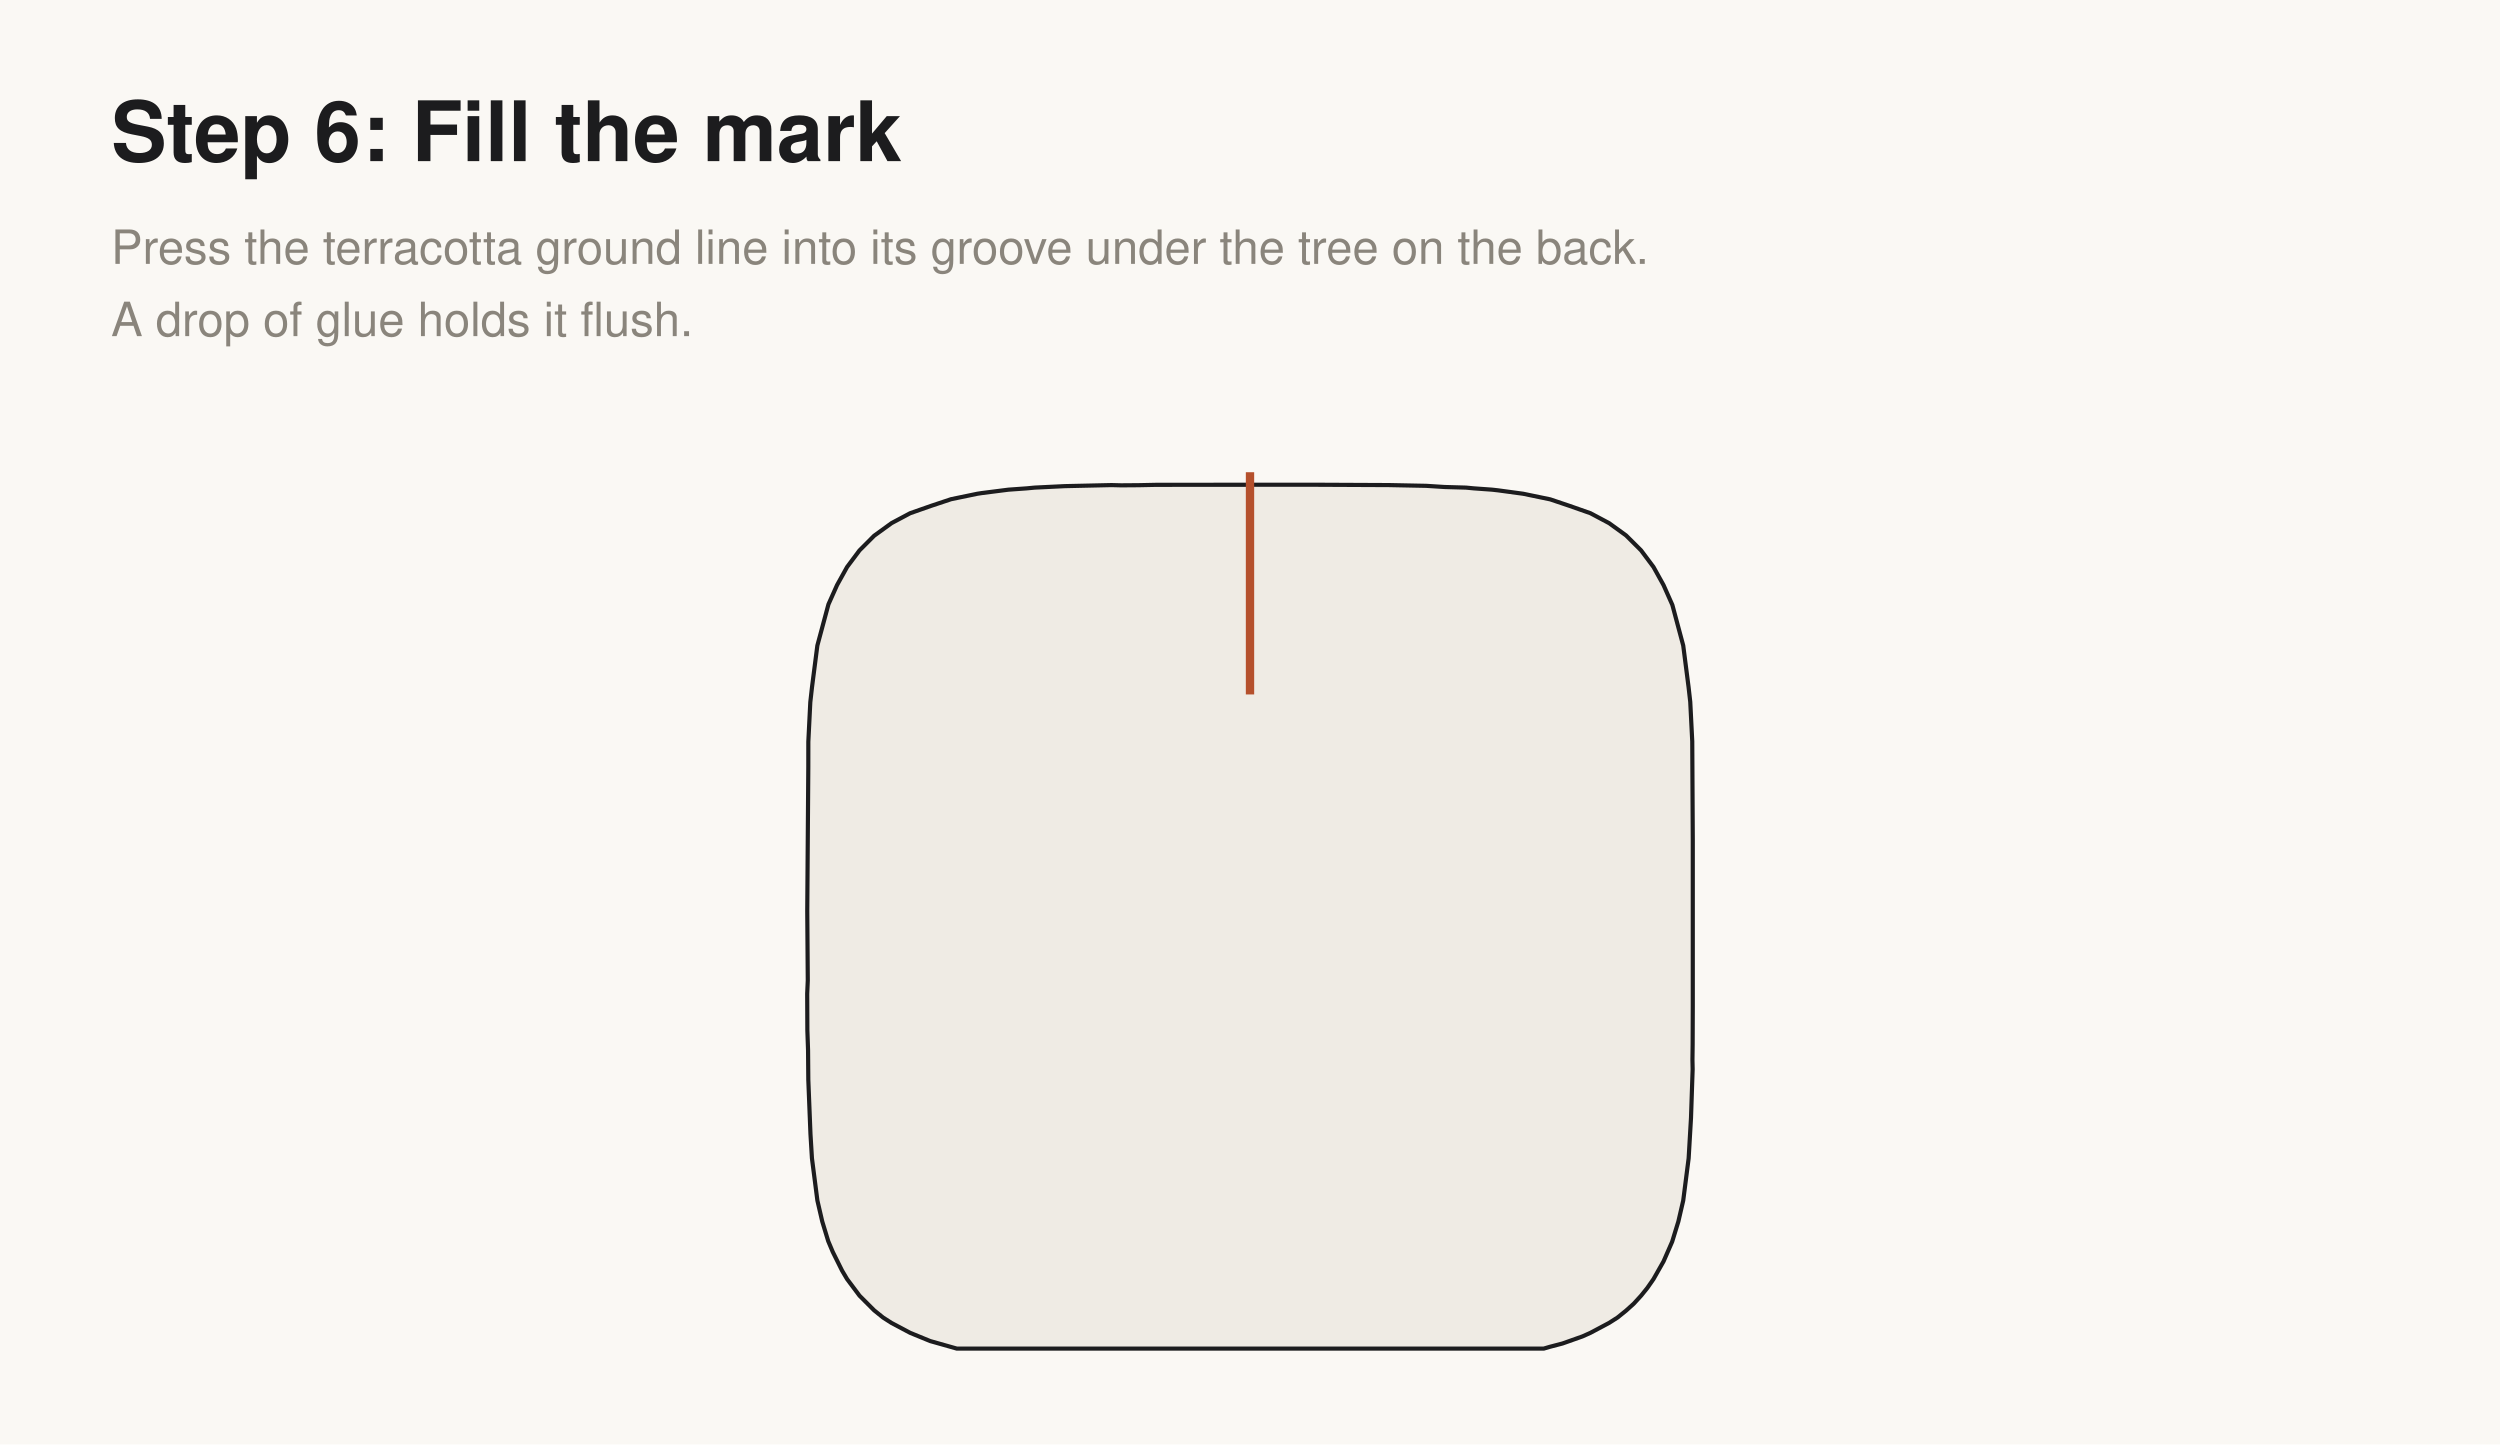
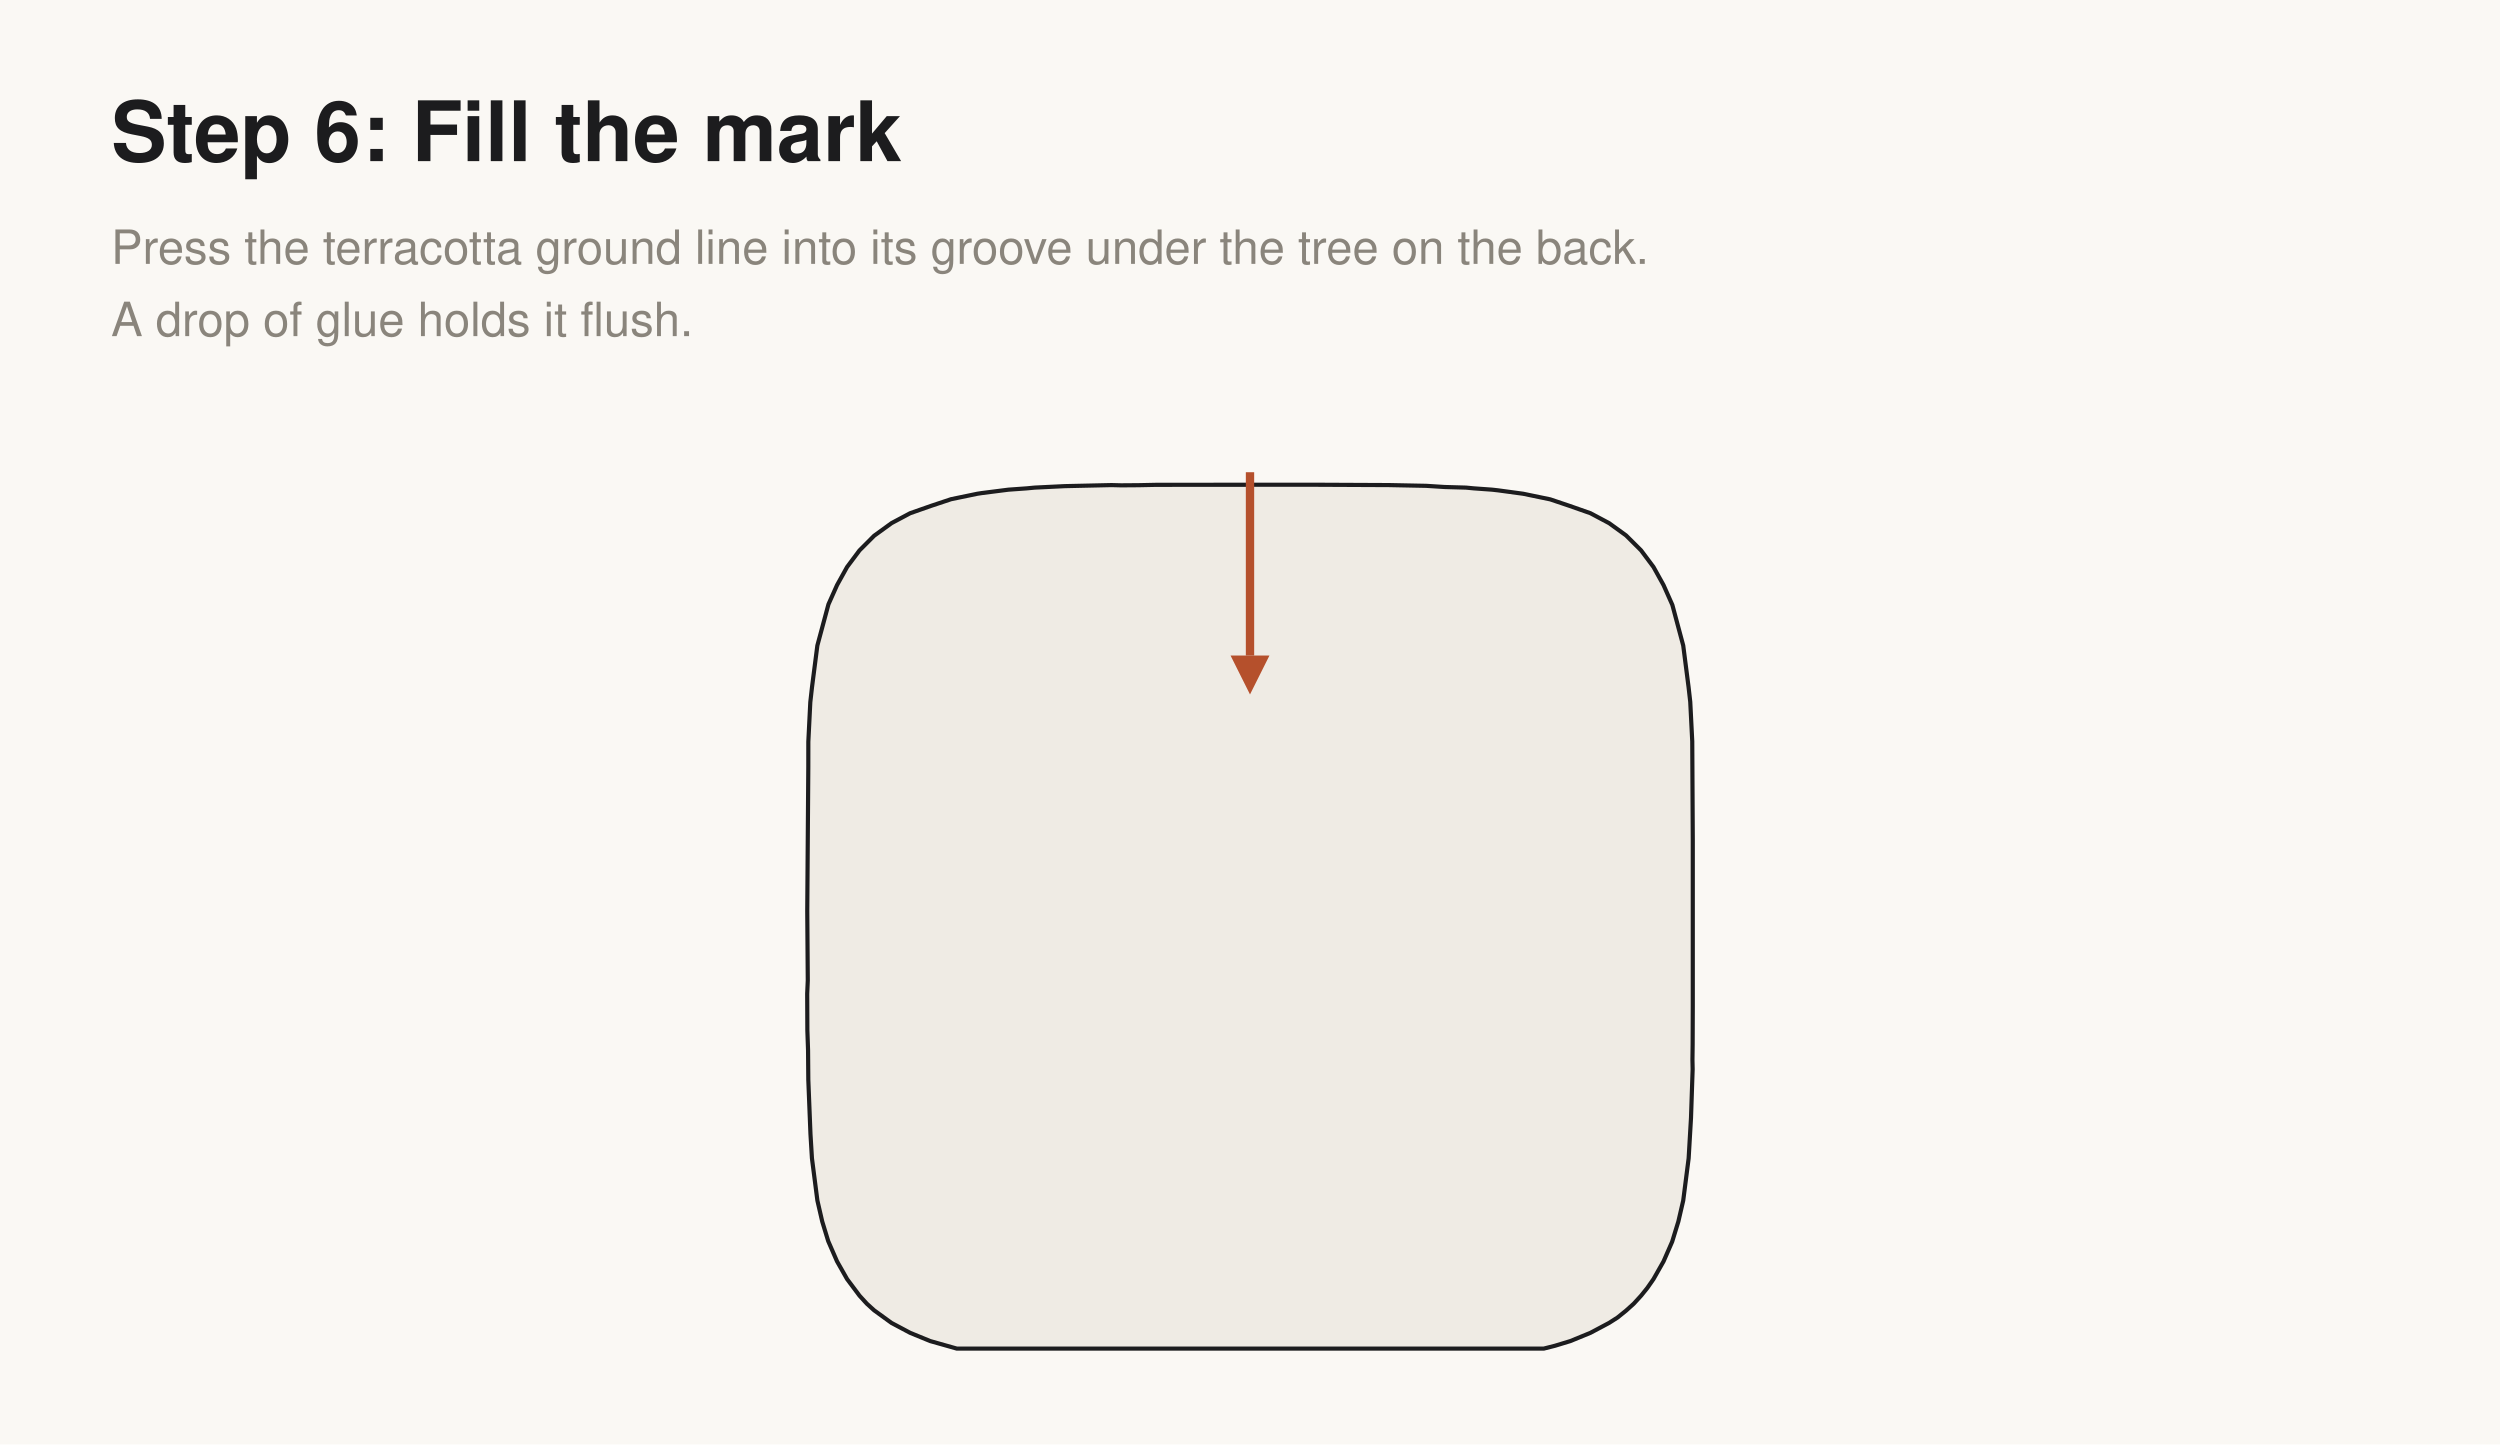
<svg xmlns="http://www.w3.org/2000/svg" viewBox="0 0 900 520" width="900" height="520">
  <rect width="900" height="520" fill="#FAF8F4" />
  <text x="40" y="58" font-size="30" font-weight="600" font-family="Helvetica, Arial, sans-serif" fill="#1C1C1E">Step 6: Fill the mark</text>
  <text x="40" y="95" font-size="17" font-family="Helvetica, Arial, sans-serif" fill="#8A857C">Press the terracotta ground line into its groove under the tree on the back.</text>
  <text x="40" y="121" font-size="17" font-family="Helvetica, Arial, sans-serif" fill="#8A857C">A drop of glue holds it flush.</text>
-   <path d="M290.99 388.70 L290.90 378.10 L290.65 370.90 L290.59 357.76 L290.80 352.97 L290.61 327.93 L290.99 275.99 L291.00 267.01 L291.71 252.79 L292.32 247.38 L294.25 232.39 L298.24 217.56 L301.34 210.63 L304.95 204.12 L309.43 198.13 L314.68 192.88 L320.95 188.33 L327.65 184.76 L335.19 182.11 L342.39 179.71 L351.85 177.75 L353.47 177.50 L363.04 176.28 L369.64 175.81 L372.46 175.54 L383.30 175.01 L400.14 174.63 L403.61 174.72 L409.95 174.67 L416.18 174.54 L450.11 174.51 L474.48 174.51 L500.07 174.63 L513.45 174.90 L520.04 175.32 L527.75 175.54 L530.56 175.81 L537.16 176.28 L539.28 176.52 L548.34 177.75 L558.08 179.77 L565.02 182.11 L572.56 184.76 L579.27 188.33 L585.38 192.75 L590.78 198.13 L595.26 204.12 L598.87 210.63 L602.05 217.78 L605.96 232.39 L607.89 247.38 L608.49 252.68 L609.21 266.89 L609.40 302.40 L609.40 362.19 L609.35 376.02 L609.28 381.52 L609.35 384.92 L608.76 402.45 L607.91 416.99 L605.96 432.19 L604.21 439.74 L601.97 447.03 L598.88 454.09 L595.26 460.47 L593.01 463.70 L590.78 466.46 L588.15 469.33 L585.37 471.84 L582.31 474.31 L579.27 476.25 L572.56 479.82 L569.71 481.10 L562.49 483.66 L557.88 484.87 L555.78 485.49 L344.43 485.49 L334.86 482.78 L327.65 479.82 L320.94 476.26 L317.90 474.31 L314.68 471.71 L309.43 466.45 L304.95 460.47 L303.15 457.43 L299.80 450.70 L298.16 446.81 L296.01 439.74 L294.26 432.19 L292.30 416.99 L291.77 408.29 L290.99 388.70Z" fill="#EFEBE4" stroke="#1C1C1E" stroke-width="1.5" fill-rule="evenodd" />
-   <line x1="450" y1="170" x2="450" y2="250" stroke="#B5502C" stroke-width="3" />
-   <polygon points="450,250 450,244 450,256" fill="#B5502C" />
+   <path d="M290.99 388.70 L290.90 378.10 L290.65 370.90 L290.59 357.76 L290.80 352.97 L290.61 327.93 L290.99 275.99 L291.00 267.01 L291.71 252.79 L292.32 247.38 L294.25 232.39 L298.24 217.56 L301.34 210.63 L304.95 204.12 L309.43 198.13 L314.68 192.88 L320.95 188.33 L327.65 184.76 L335.19 182.11 L342.39 179.71 L351.85 177.75 L353.47 177.50 L363.04 176.28 L369.64 175.81 L372.46 175.54 L383.30 175.01 L400.14 174.63 L403.61 174.72 L409.95 174.67 L416.18 174.54 L450.11 174.51 L474.48 174.51 L500.07 174.63 L513.45 174.90 L520.04 175.32 L527.75 175.54 L530.56 175.81 L537.16 176.28 L539.28 176.52 L548.34 177.75 L558.08 179.77 L565.02 182.11 L572.56 184.76 L579.27 188.33 L585.38 192.75 L590.78 198.13 L595.26 204.12 L598.87 210.63 L602.05 217.78 L605.96 232.39 L607.89 247.38 L608.49 252.68 L609.21 266.89 L609.40 302.40 L609.40 362.19 L609.35 376.02 L609.28 381.52 L609.35 384.92 L608.76 402.45 L607.91 416.99 L605.96 432.19 L604.21 439.74 L601.97 447.03 L598.88 454.09 L595.26 460.47 L593.01 463.70 L590.78 466.46 L588.15 469.33 L585.37 471.84 L582.31 474.31 L579.27 476.25 L572.56 479.82 L565.35 482.78 L559.81 484.47 L555.79 485.49 L344.43 485.49 L334.86 482.78 L327.65 479.82 L320.95 476.26 L314.68 471.71 L312.06 469.33 L309.43 466.45 L304.95 460.47 L301.33 454.09 L298.16 446.81 L296.00 439.74 L294.26 432.19 L292.30 416.99 L291.77 408.29 L290.99 388.70Z" fill="#EFEBE4" stroke="#1C1C1E" stroke-width="1.5" fill-rule="evenodd" />
+   <line x1="450" y1="170" x2="450" y2="236" stroke="#B5502C" stroke-width="3" />
+   <polygon points="450,250 443,236 457,236" fill="#B5502C" />
</svg>
